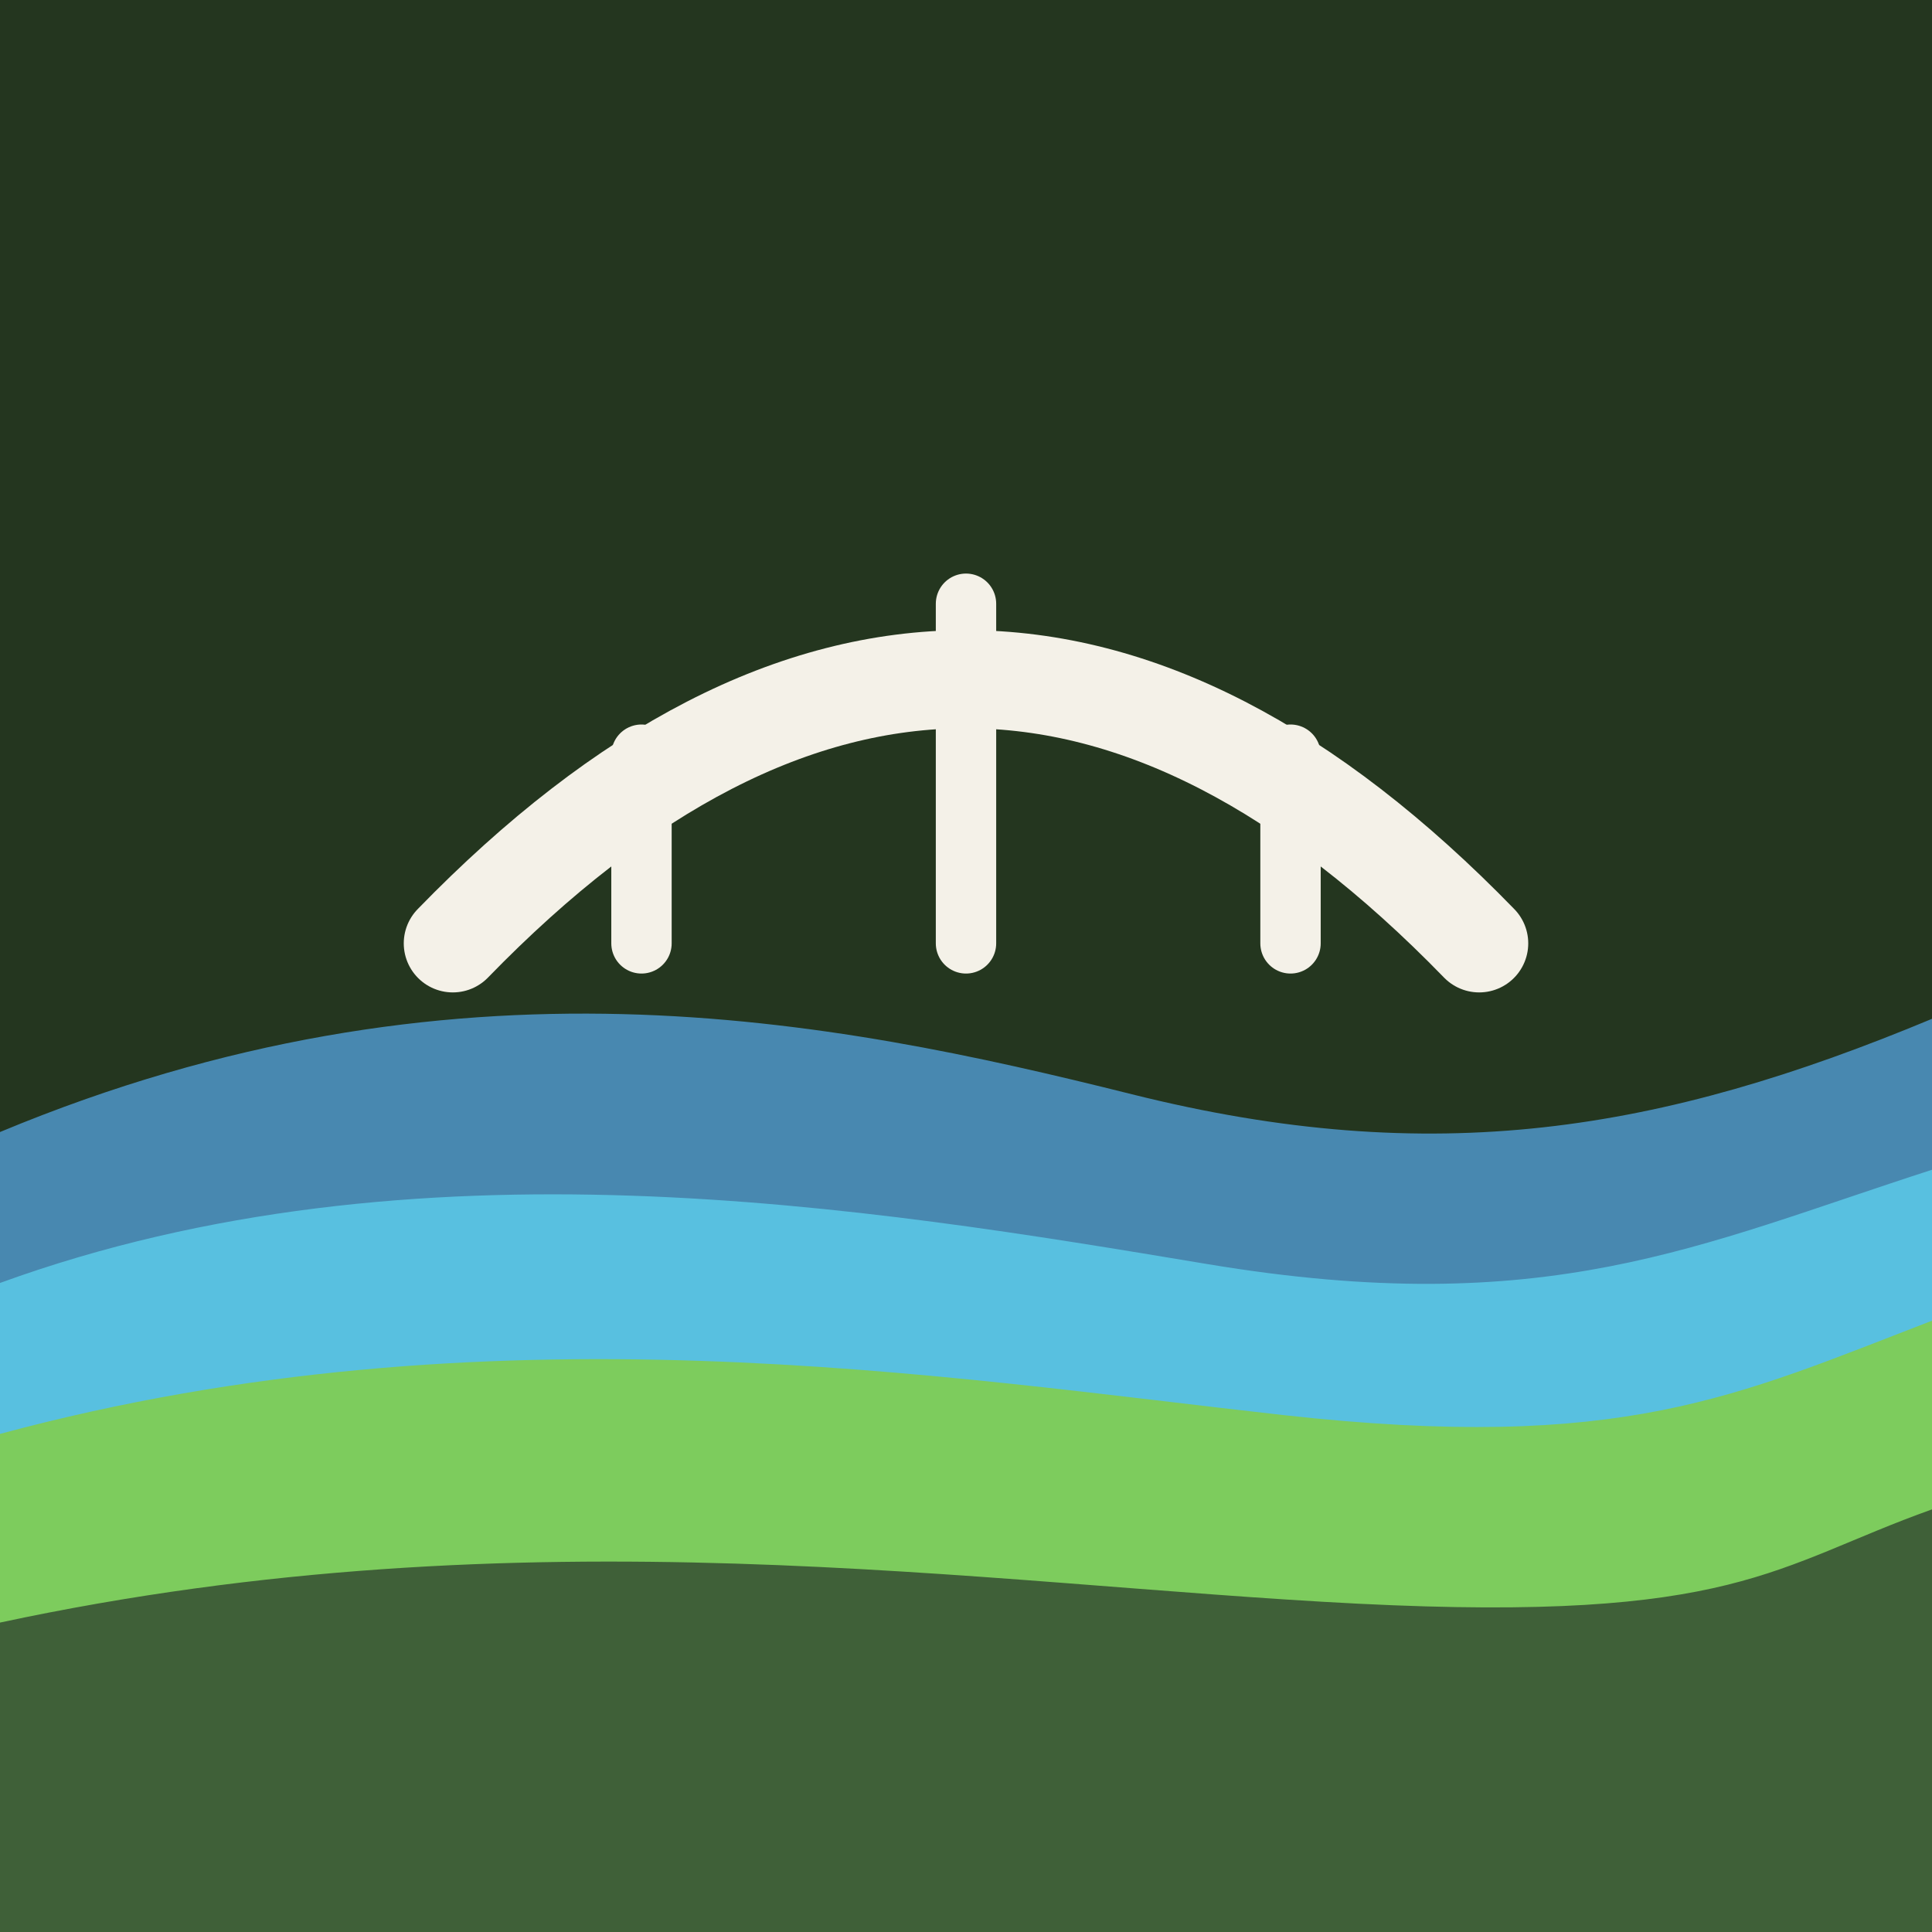
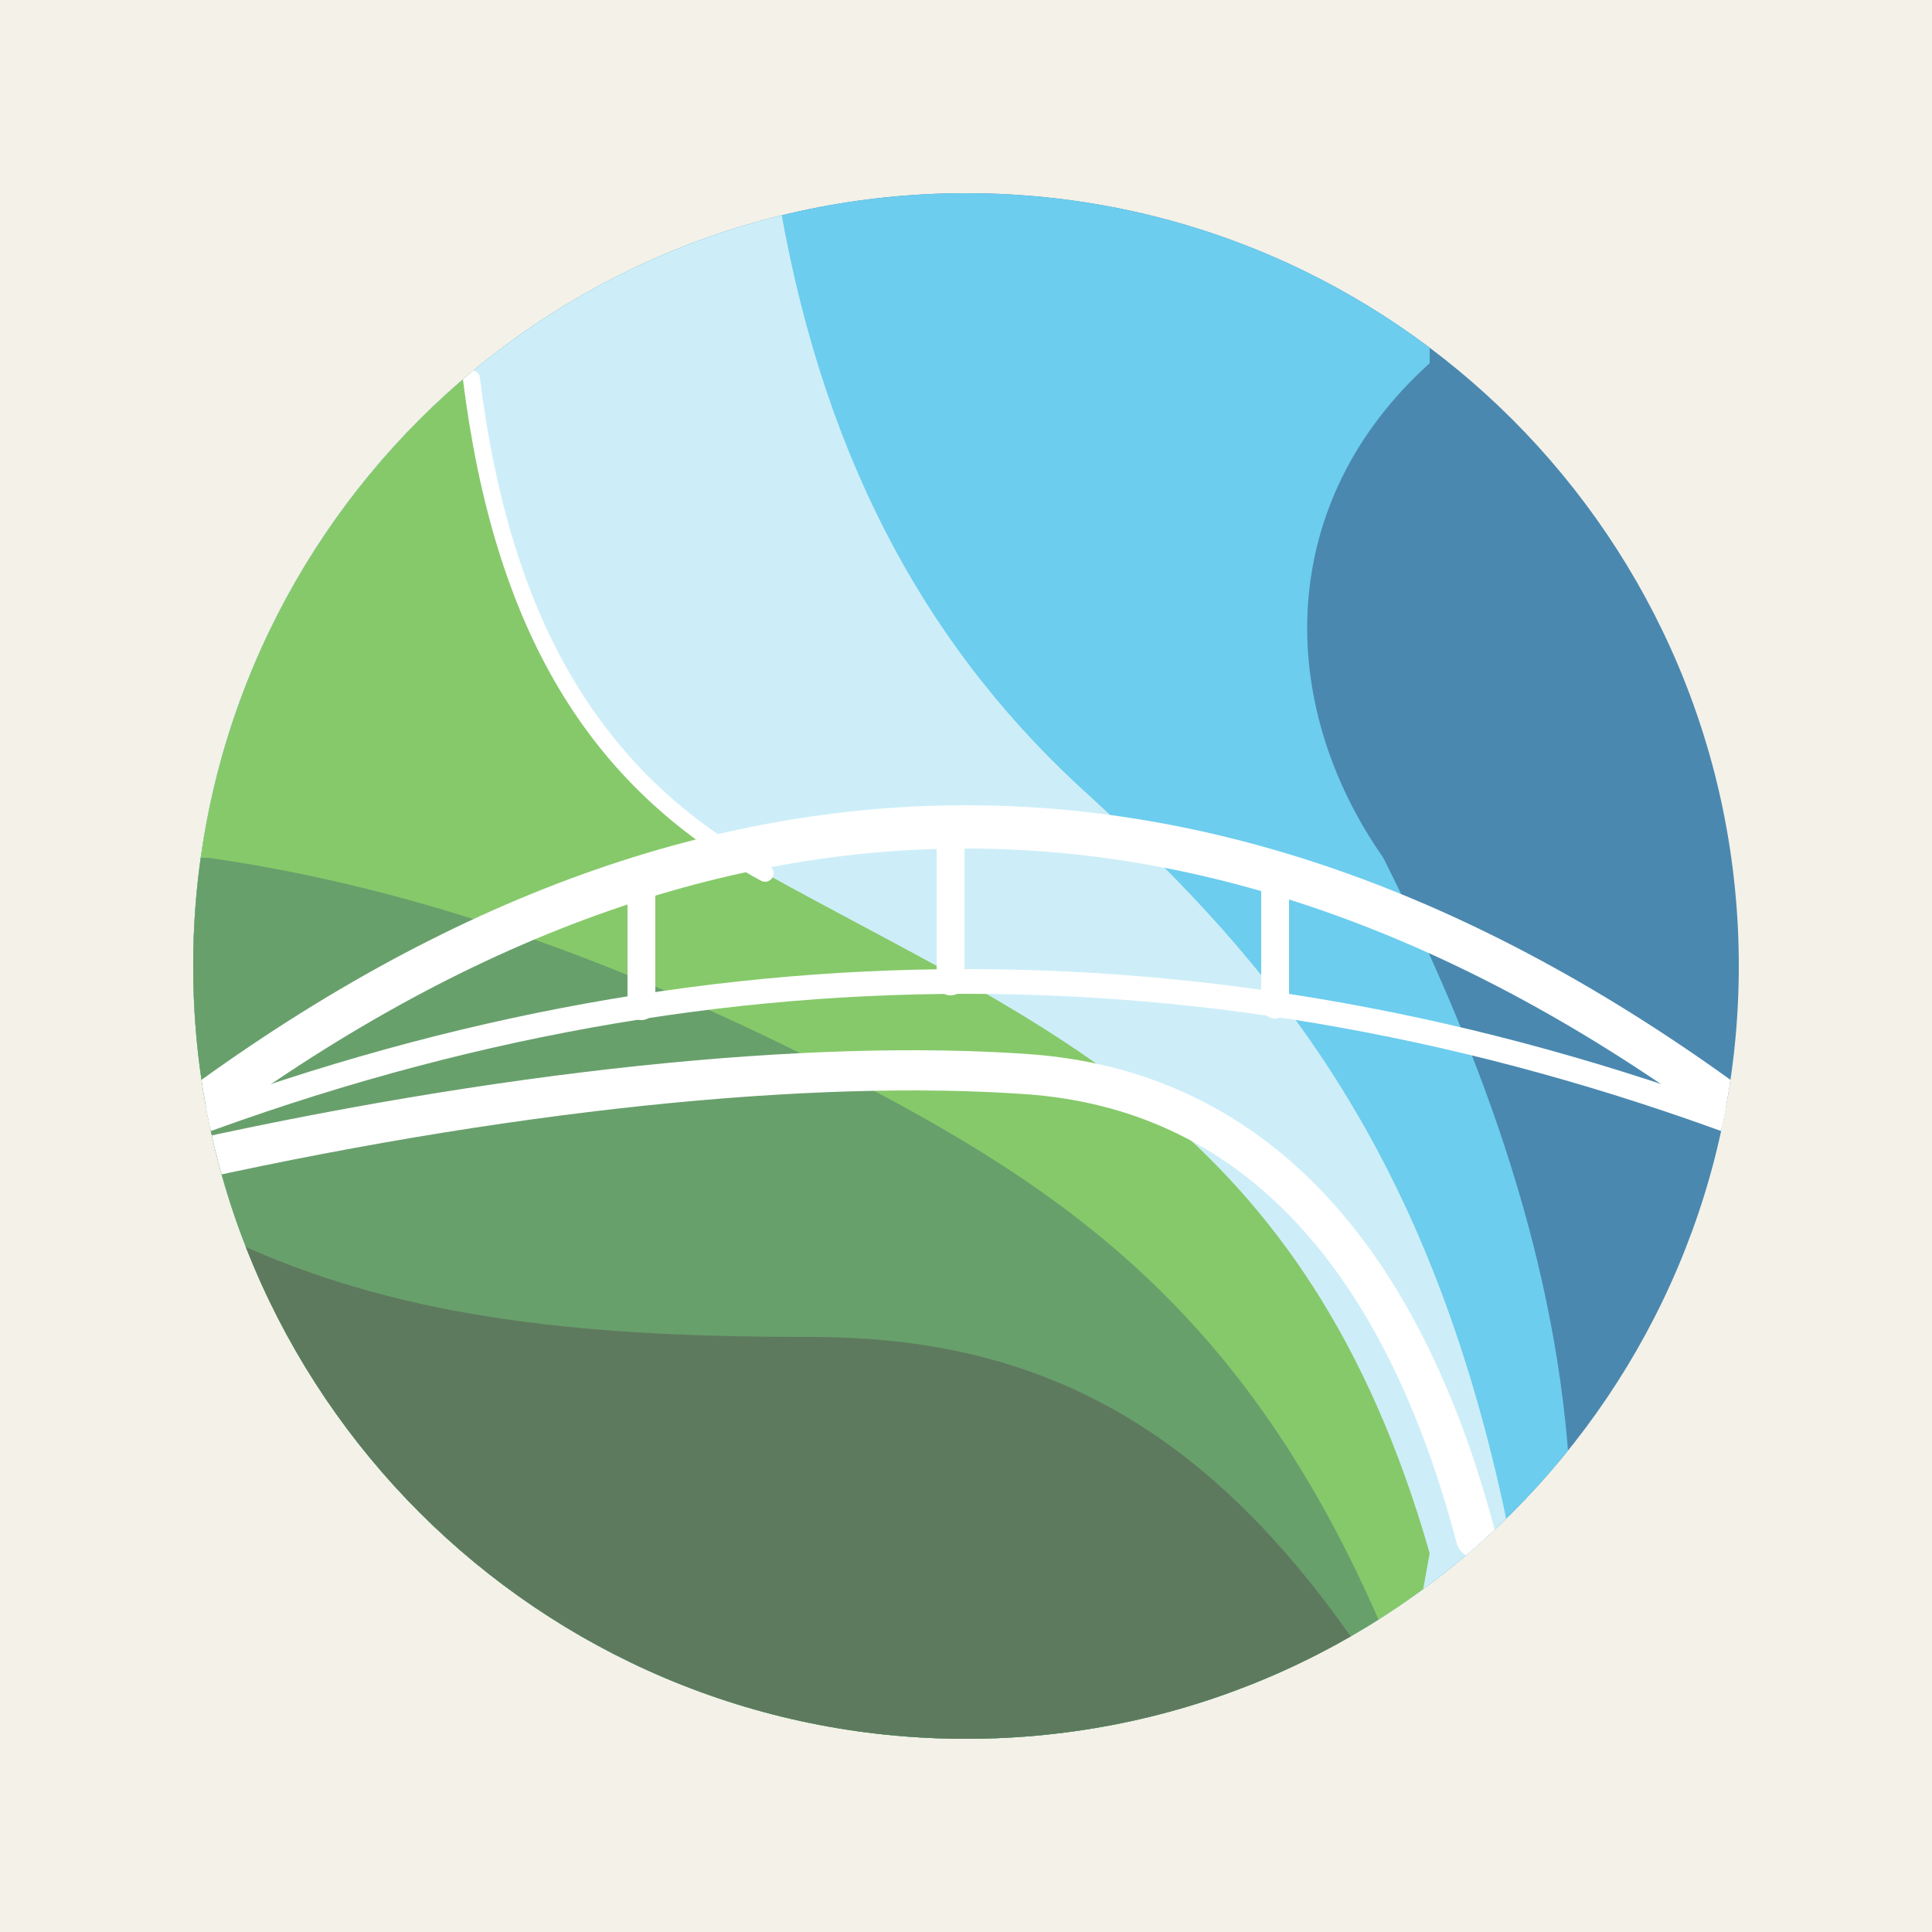
- <svg xmlns="http://www.w3.org/2000/svg" viewBox="0 0 512 512">
-   <rect width="512" height="512" fill="#24361F" />
-   <path d="M0 300 C120 250 220 270 300 290 S440 300 512 270 V512 H0Z" fill="#4888B0" />
-   <path d="M0 340 C110 300 230 320 320 335 S450 330 512 310 V512 H0Z" fill="#58C0E0" />
-   <path d="M0 380 C130 345 250 365 340 375 S460 370 512 350 V512 H0Z" fill="#7DCC5D" />
-   <path d="M0 430 C140 400 260 420 360 425 S470 415 512 400 V512 H0Z" fill="#3F6038" />
-   <path d="M120 250 Q256 110 392 250" fill="none" stroke="#F4F1E8" stroke-width="26" stroke-linecap="round" />
-   <path d="M170 250 V200 M256 250 V160 M342 250 V200" stroke="#F4F1E8" stroke-width="16" stroke-linecap="round" />
+ <svg xmlns="http://www.w3.org/2000/svg" viewBox="0 0 100 100">
+   <rect width="100" height="100" fill="#F4F1E8" />
+   <g transform="translate(10 10) scale(.8)">
+     <defs>
+       <clipPath id="icon-c">
+         <circle cx="50" cy="50" r="50" />
+       </clipPath>
+     </defs>
+     <g clip-path="url(#icon-c)">
+       <rect width="100" height="100" fill="#4A88B0" />
+       <path d="M80 -5 L80 11 C70 20 70 33 77 43 C83 55 88 68 89 82 L85 110 L-10 110 L-10 -10 Z" fill="#6CCDEE" />
+       <path d="M37 -10 L38 1 C41 18 48 30 58 39 C70 50 80 62 85 86 L80 110 L-10 110 L-10 -10 Z" fill="#CDEEF8" />
+       <path d="M15 -10 L18 12 C20 28 26 38 37 44 C55 54 72 60 80 88 L76 110 L-10 110 L-10 -10 Z" fill="#86C96A" />
+       <path d="M-10 43 L1 43 C15 45 28 50 40 56 C56 64 68 72 77 93 L72 110 L-10 110 Z" fill="#68A06C" />
+       <path d="M-10 66 L3 68 C14 73 26 74 40 74 C55 74 66 80 76 95 L70 110 L-10 110 Z" fill="#5E7A5E" />
+       <g fill="none" stroke="#fff" stroke-linecap="round" stroke-linejoin="round">
+         <path d="M18 12 C20 28 26 38 37 44" stroke-width="1.1" />
+         <path d="M-2 61 Q50 21 102 61" stroke-width="2.8" />
+         <path d="M-2 61 Q50 41 102 61" stroke-width="1.6" />
+         <path d="M29 44.3 V52.6 M49 41 V51 M70 43.9 V52.5" stroke-width="1.8" />
+         <path d="M-2 63 C20 58 40 56 54 57 C68 58 78 68 83 87" stroke-width="2.6" />
+       </g>
+     </g>
+   </g>
</svg>
